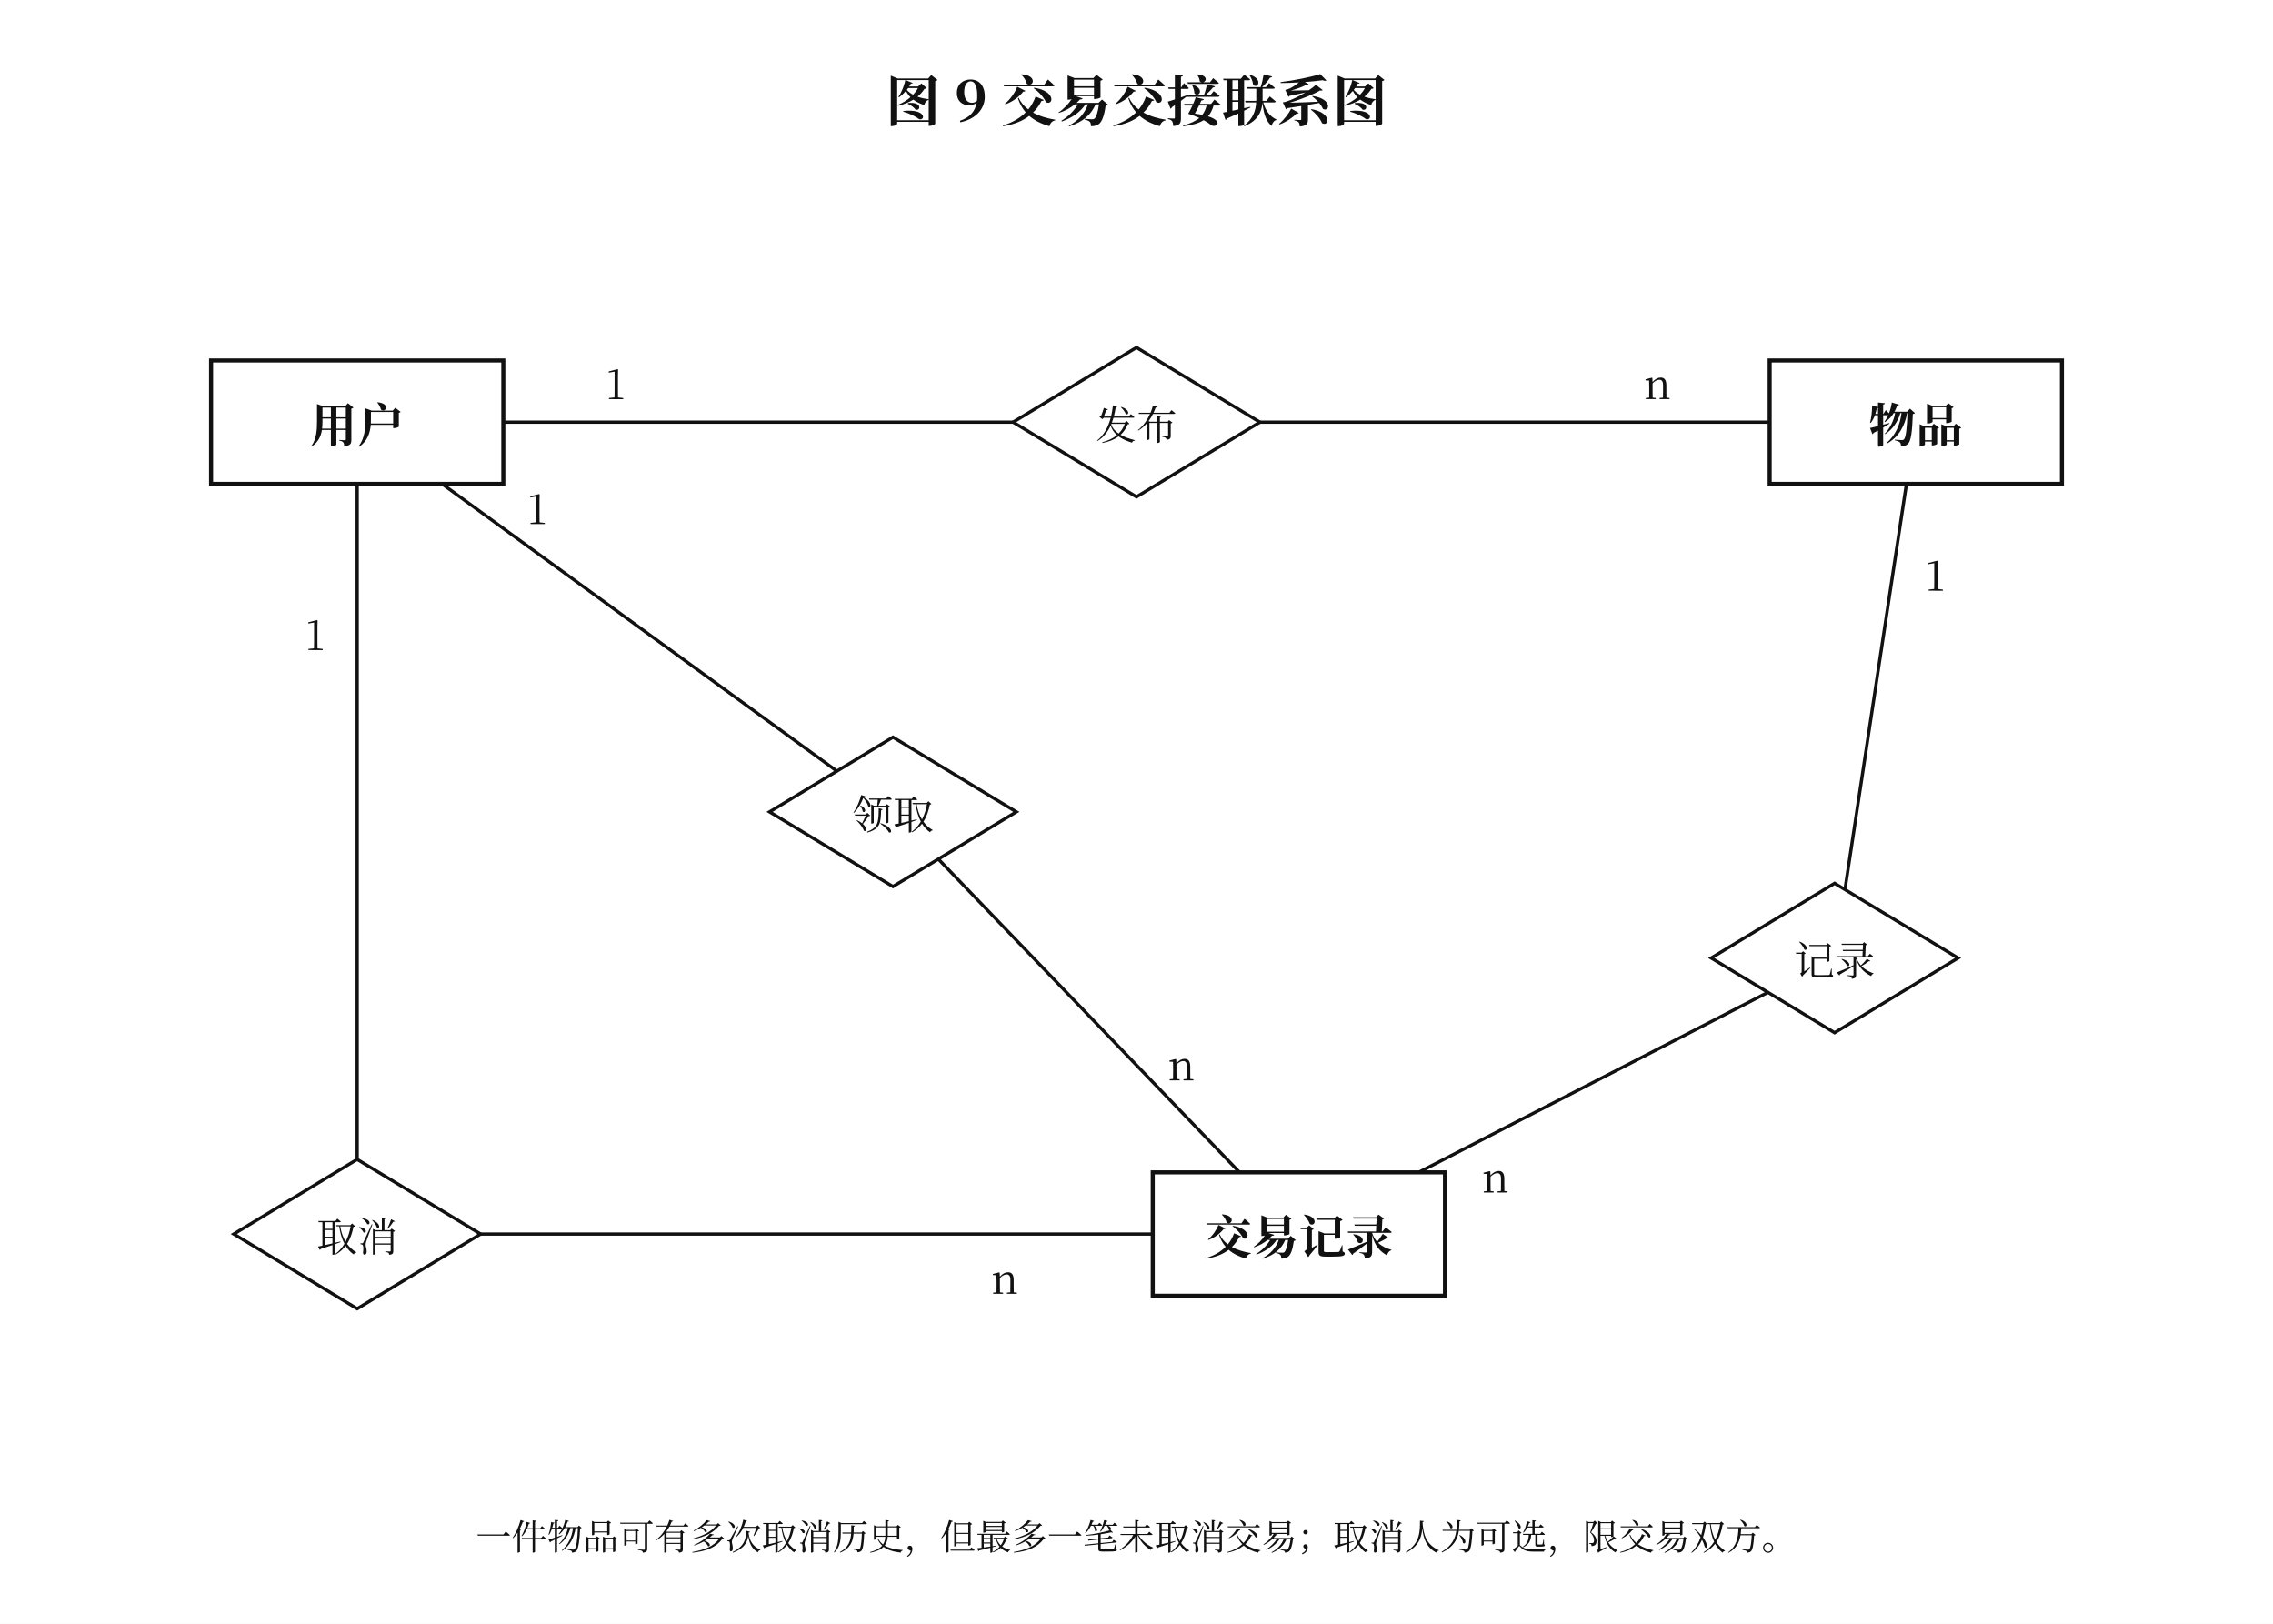
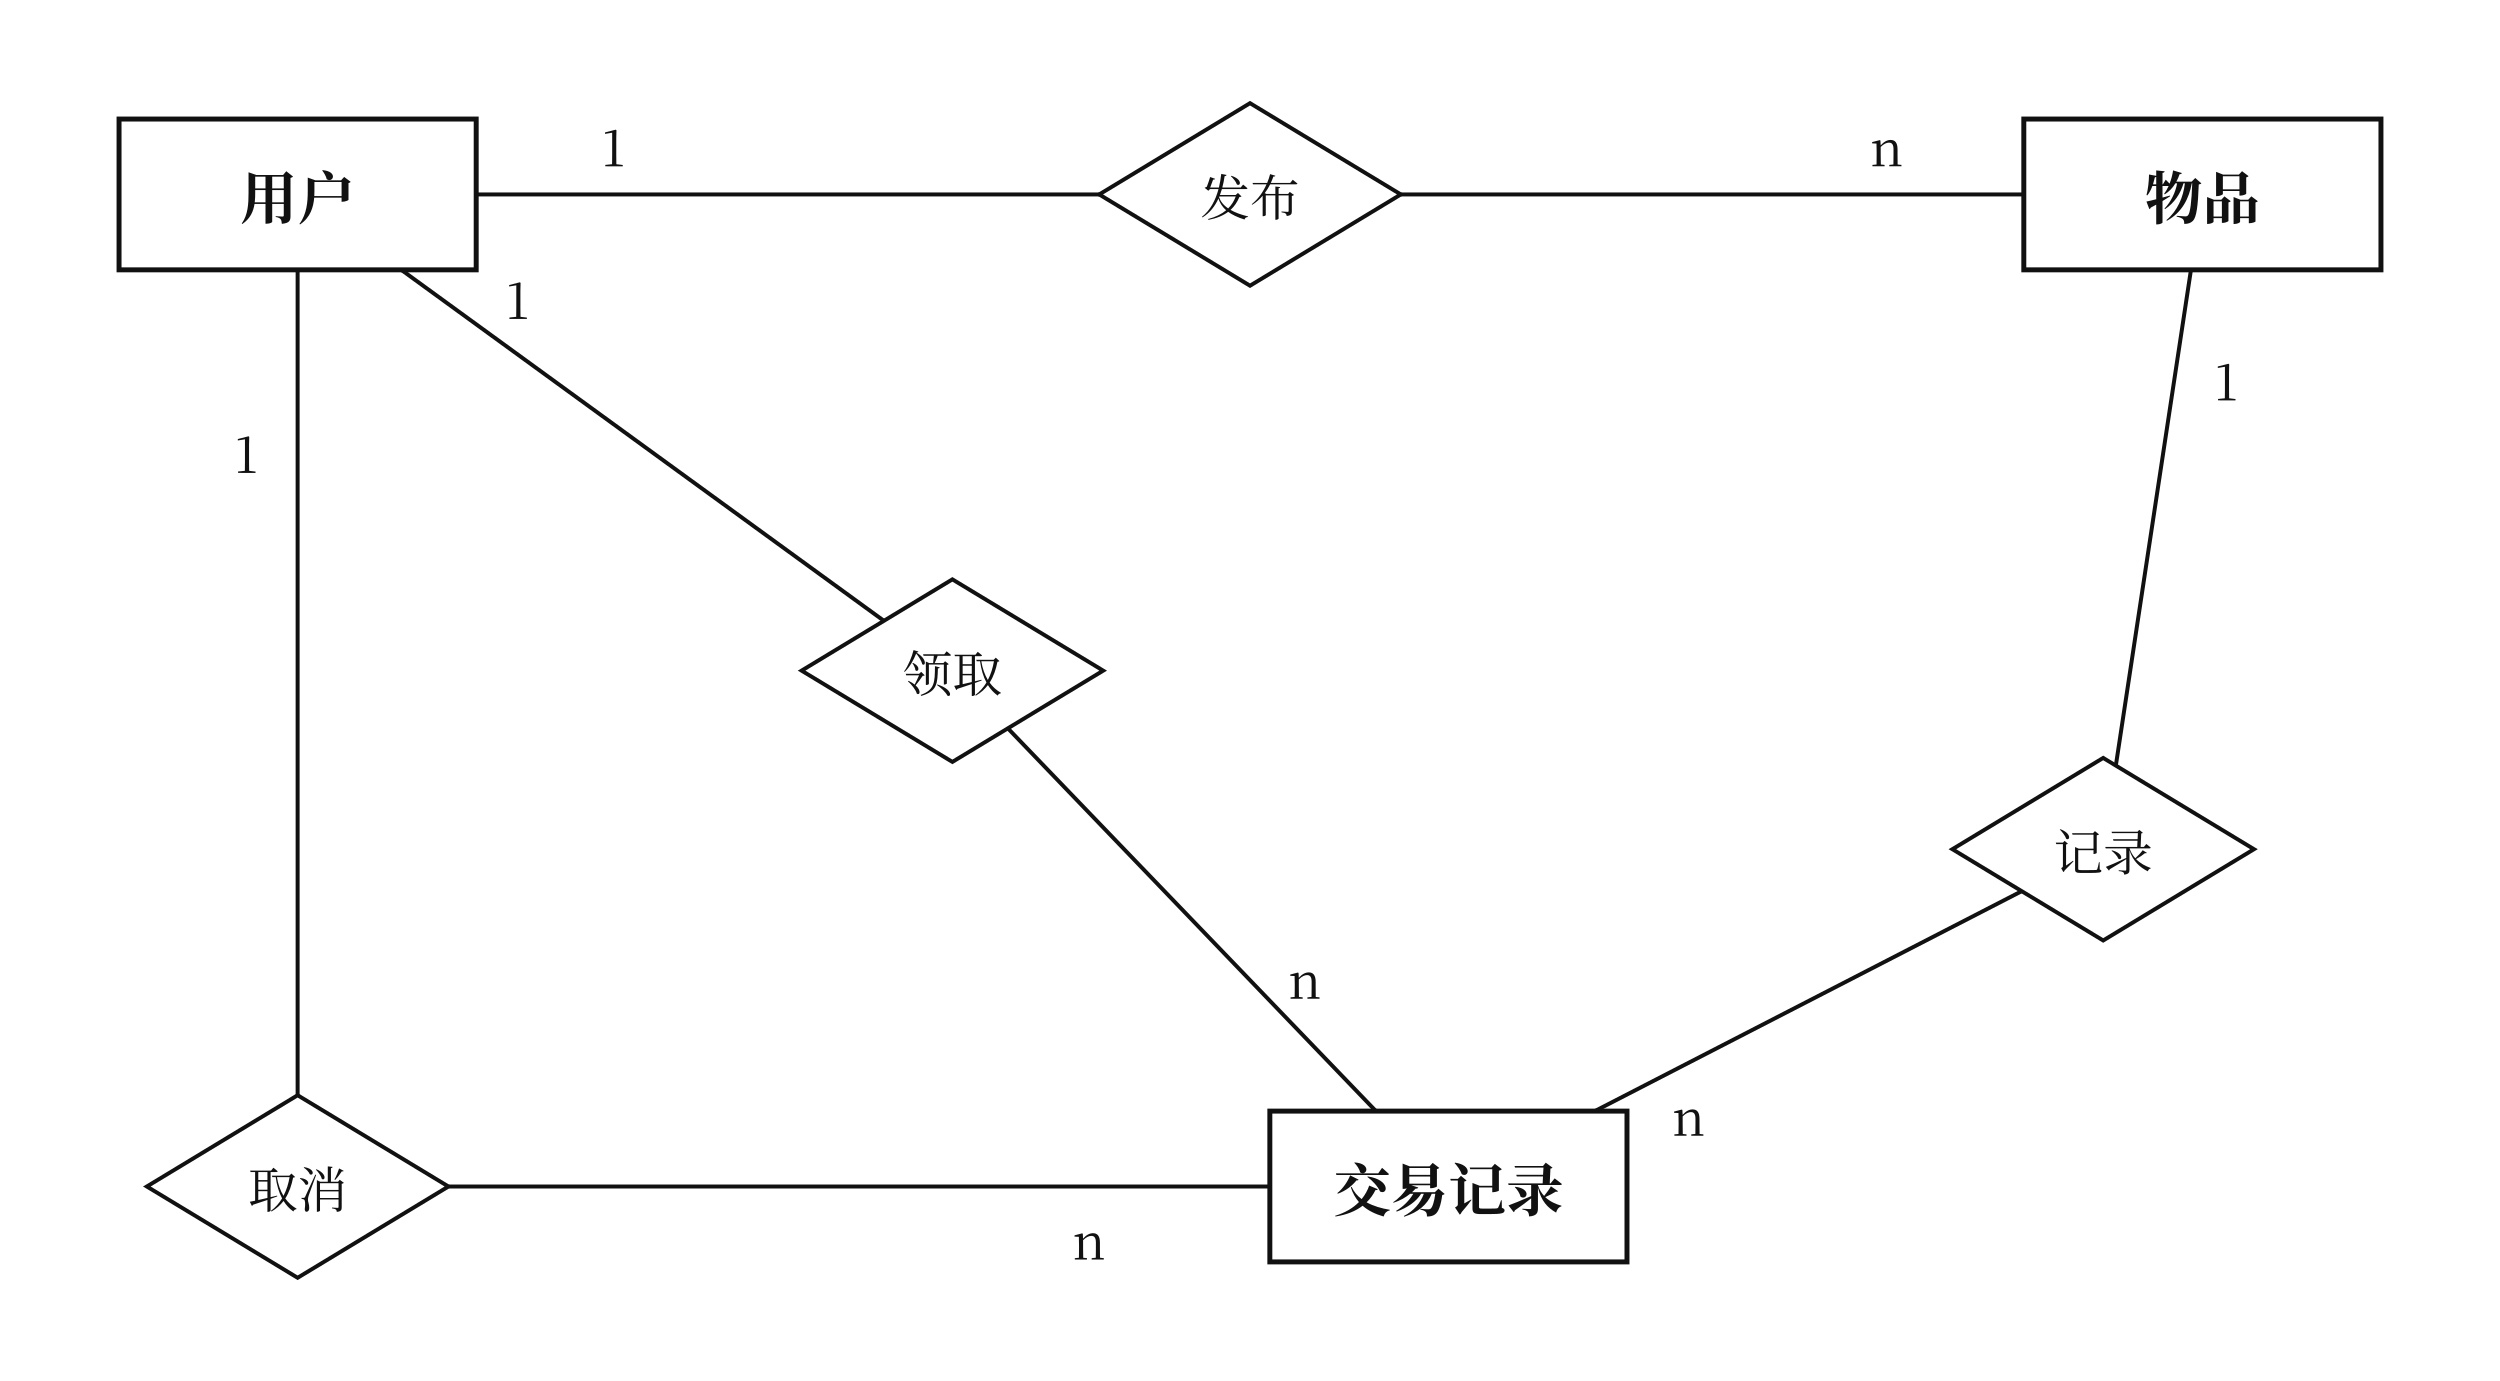
- <svg xmlns="http://www.w3.org/2000/svg" width="1400" height="1000" viewBox="0 0 1400 1000" role="img" aria-labelledby="title desc">
-   <rect width="1400" height="1000" fill="white" />
+ <svg xmlns="http://www.w3.org/2000/svg" width="1260" height="696" viewBox="70 162 1260 696" role="img" aria-labelledby="title desc">
+   <rect x="70" y="162" width="1260" height="696" fill="white" />
  <g font-family="Songti SC, Noto Serif CJK SC, serif" fill="#111" stroke-linejoin="miter">
-     <text x="700" y="60" font-size="34" text-anchor="middle" dominant-baseline="central" font-weight="bold">图 9  交易交接联系图</text>
    <line x1="310" y1="260" x2="624" y2="260" stroke="#111" stroke-width="2" />
    <text x="379.08" y="235" font-size="25" text-anchor="middle" dominant-baseline="central">1</text>
    <line x1="1090" y1="260" x2="776" y2="260" stroke="#111" stroke-width="2" />
    <text x="1020.92" y="235" font-size="25" text-anchor="middle" dominant-baseline="central">n</text>
    <line x1="272.25" y1="298" x2="515.479" y2="474.894" stroke="#111" stroke-width="2" />
    <text x="330.76" y="311.917" font-size="25" text-anchor="middle" dominant-baseline="central">1</text>
    <line x1="763.462" y1="722" x2="577.959" y2="529.077" stroke="#111" stroke-width="2" />
    <text x="727.651" y="654.557" font-size="25" text-anchor="middle" dominant-baseline="central">n</text>
    <line x1="220" y1="298" x2="220" y2="714" stroke="#111" stroke-width="2" />
    <text x="194" y="389.52" font-size="25" text-anchor="middle" dominant-baseline="central">1</text>
    <line x1="710" y1="760" x2="296" y2="760" stroke="#111" stroke-width="2" />
    <text x="618.92" y="786" font-size="25" text-anchor="middle" dominant-baseline="central">n</text>
    <line x1="1174.24" y1="298" x2="1136.38" y2="547.864" stroke="#111" stroke-width="2" />
    <text x="1191.91" y="352.97" font-size="25" text-anchor="middle" dominant-baseline="central">1</text>
    <line x1="873.765" y1="722" x2="1088.94" y2="611.15" stroke="#111" stroke-width="2" />
    <text x="921.104" y="723.613" font-size="25" text-anchor="middle" dominant-baseline="central">n</text>
    <polygon points="700,214 776,260 700,306 624,260" fill="white" stroke="#111" stroke-width="2" />
    <text x="700" y="260" font-size="25" text-anchor="middle" dominant-baseline="central">发布</text>
    <polygon points="550,454 626,500 550,546 474,500" fill="white" stroke="#111" stroke-width="2" />
    <text x="550" y="500" font-size="25" text-anchor="middle" dominant-baseline="central">领取</text>
    <polygon points="220,714 296,760 220,806 144,760" fill="white" stroke="#111" stroke-width="2" />
    <text x="220" y="760" font-size="25" text-anchor="middle" dominant-baseline="central">取消</text>
    <polygon points="1130,544 1206,590 1130,636 1054,590" fill="white" stroke="#111" stroke-width="2" />
    <text x="1130" y="590" font-size="25" text-anchor="middle" dominant-baseline="central">记录</text>
    <rect x="130" y="222" width="180" height="76" fill="white" stroke="#111" stroke-width="2.5" />
    <text x="220" y="260" font-size="29" text-anchor="middle" dominant-baseline="central" font-weight="bold">用户</text>
    <rect x="1090" y="222" width="180" height="76" fill="white" stroke="#111" stroke-width="2.5" />
    <text x="1180" y="260" font-size="29" text-anchor="middle" dominant-baseline="central" font-weight="bold">物品</text>
    <rect x="710" y="722" width="180" height="76" fill="white" stroke="#111" stroke-width="2.5" />
    <text x="800" y="760" font-size="29" text-anchor="middle" dominant-baseline="central" font-weight="bold">交易记录</text>
-     <text x="700" y="945" font-size="22" text-anchor="middle" dominant-baseline="central">一件物品可有多次取消历史，但最多一笔未取消交易；取消人为可选，限交易双方。</text>
  </g>
</svg>
